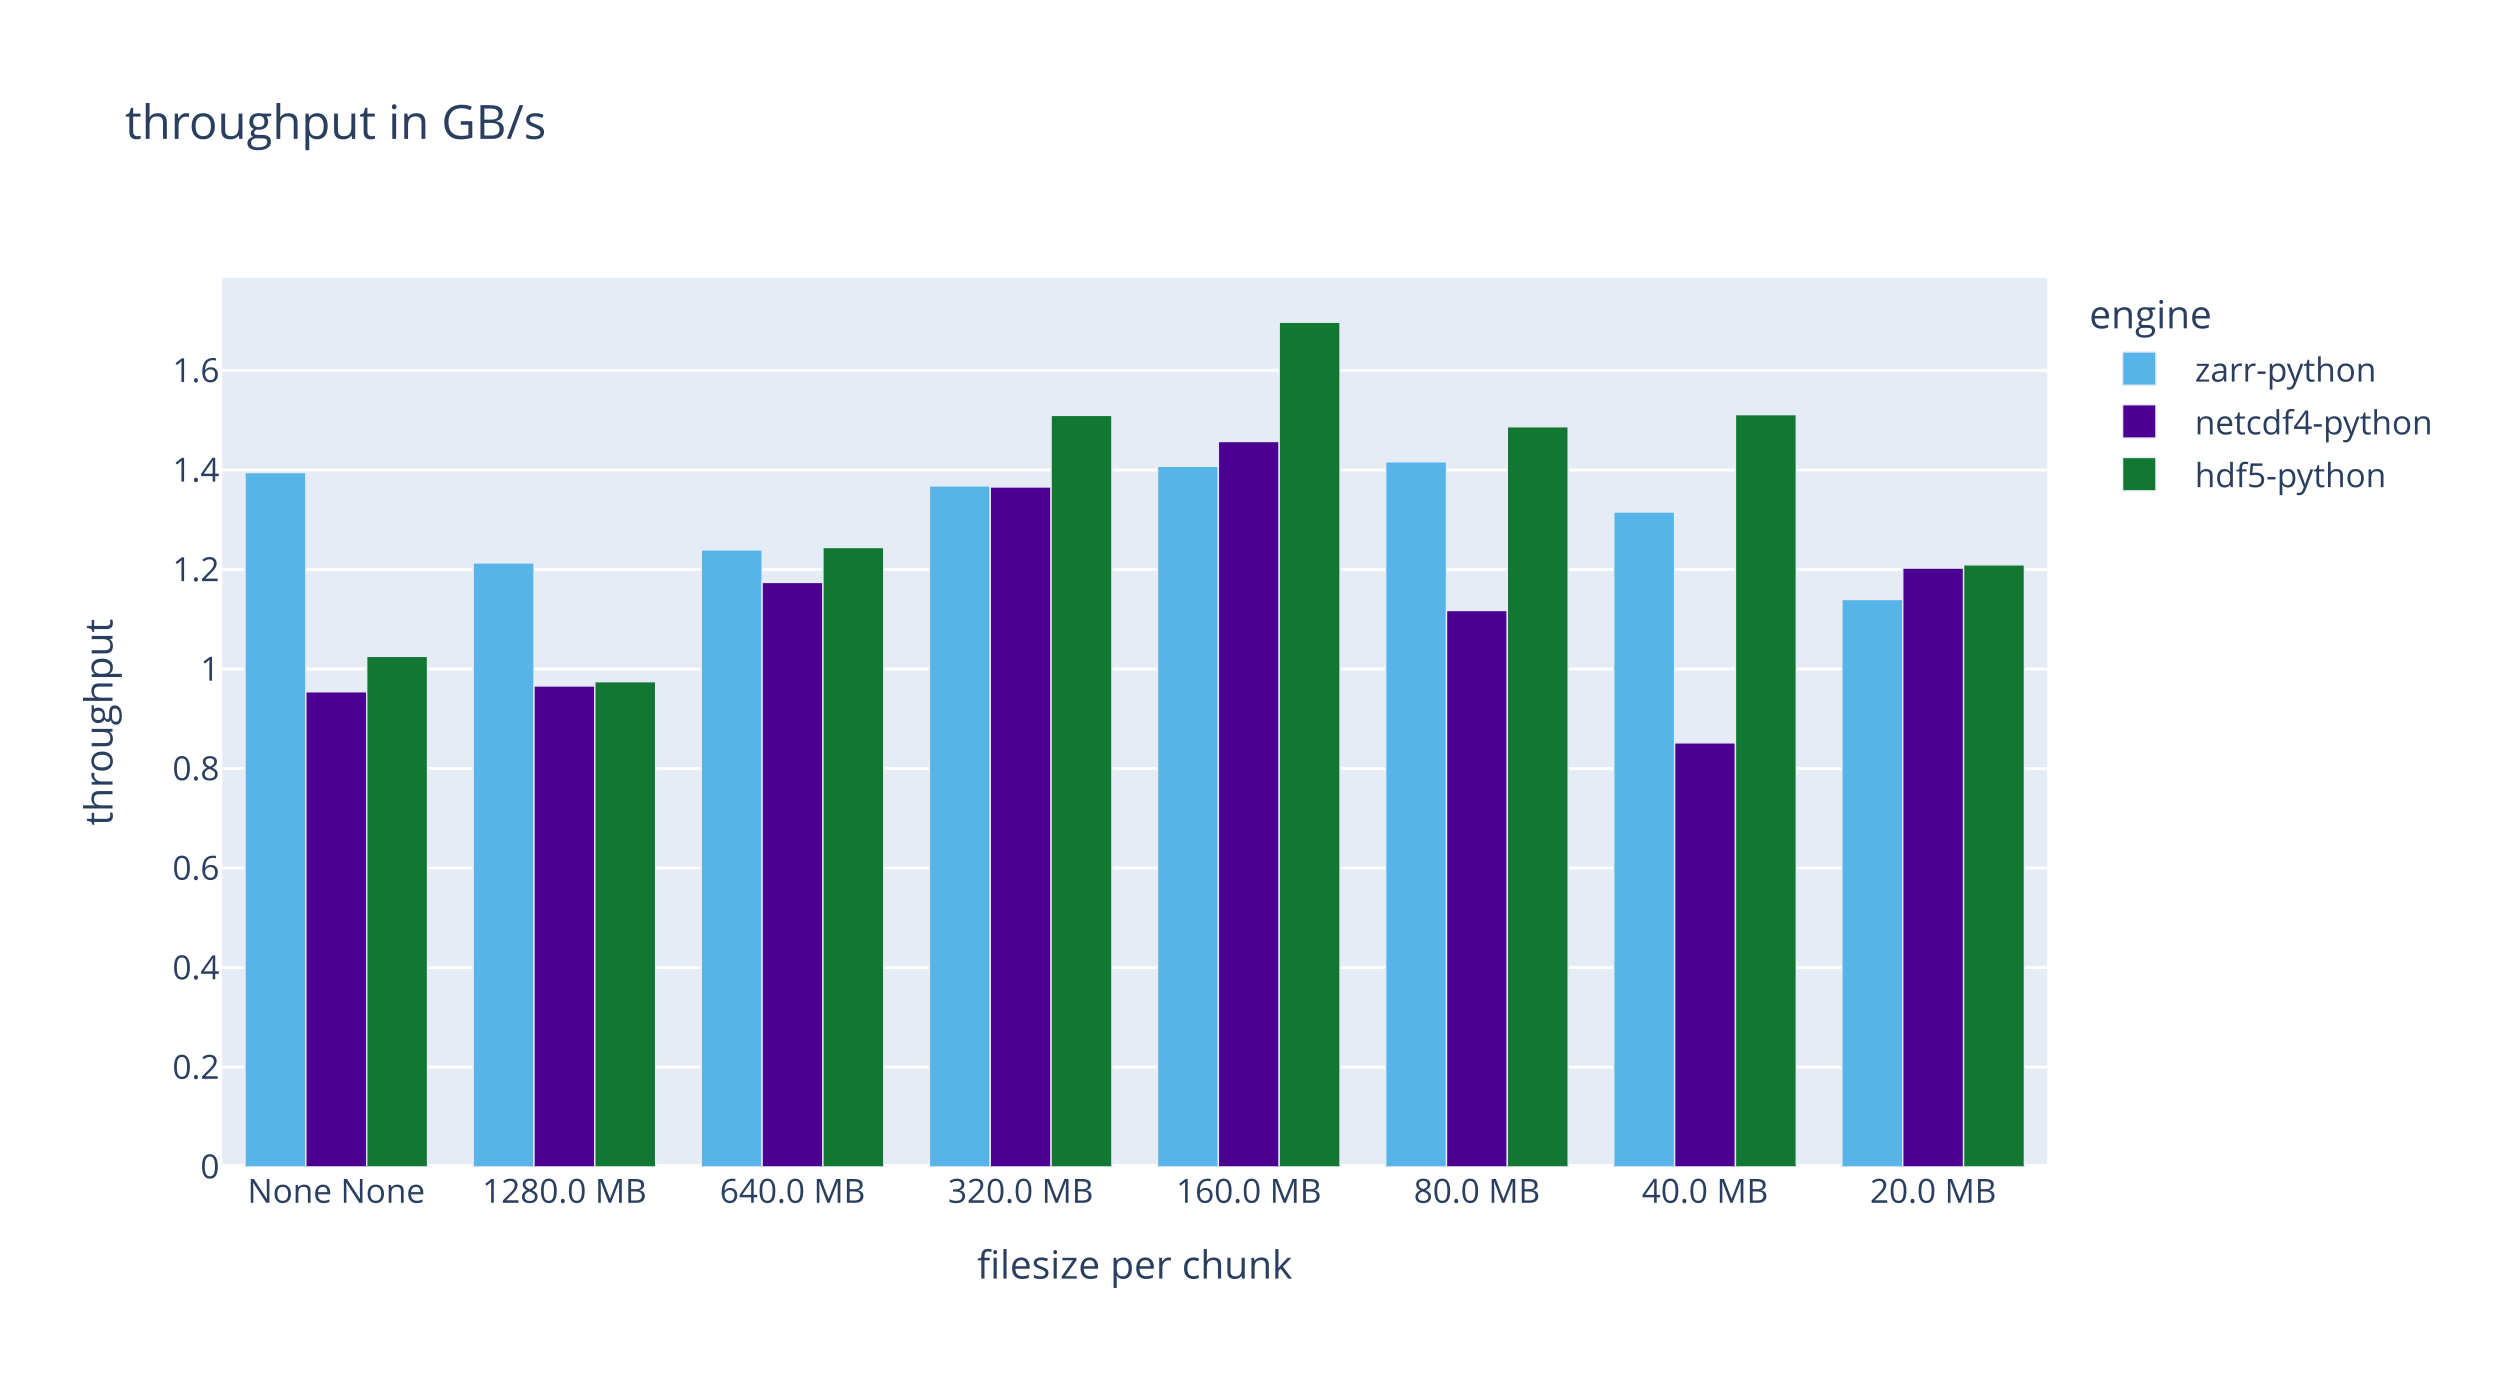
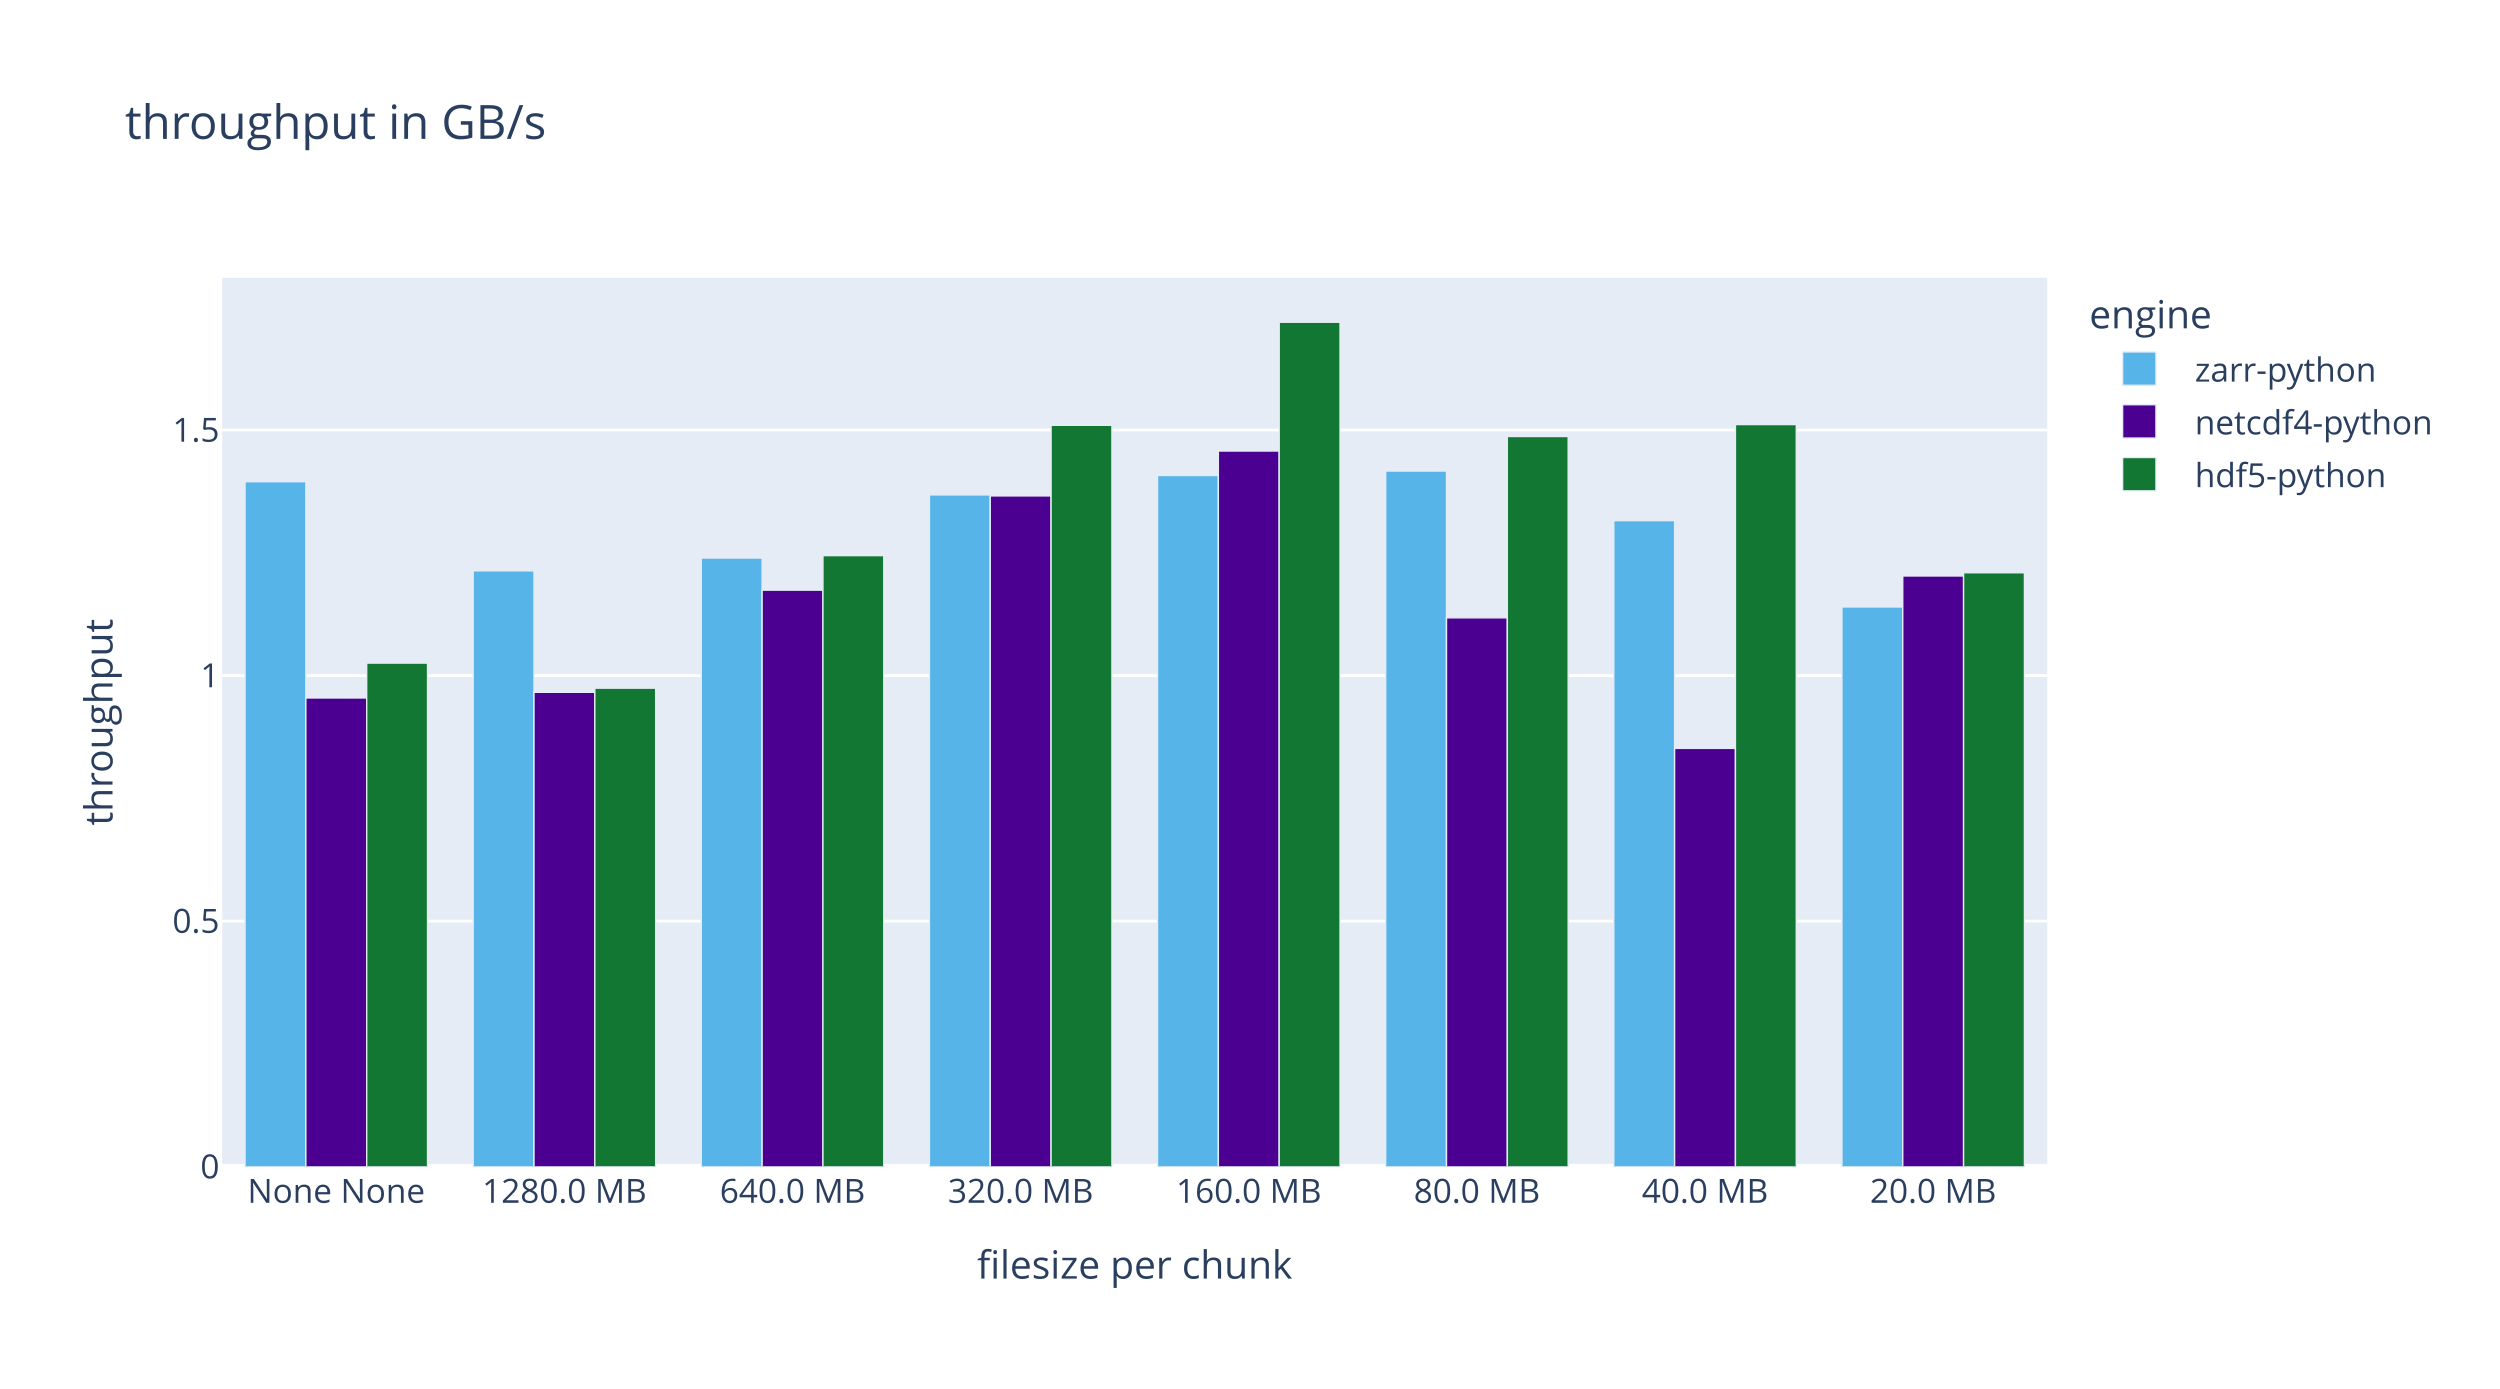
<svg xmlns="http://www.w3.org/2000/svg" class="main-svg" width="900" height="500" style="" viewBox="0 0 900 500">
  <rect x="0" y="0" width="900" height="500" style="fill: rgb(255, 255, 255); fill-opacity: 1;" />
-   <defs id="defs-a35cd8">
+   <defs id="defs-ad481d">
    <g class="clips">
-       <clipPath id="clipa35cd8xyplot" class="plotclip">
+       <clipPath id="clipad481dxyplot" class="plotclip">
        <rect width="657" height="320" />
      </clipPath>
-       <clipPath class="axesclip" id="clipa35cd8x">
+       <clipPath class="axesclip" id="clipad481dx">
        <rect x="80" y="0" width="657" height="500" />
      </clipPath>
-       <clipPath class="axesclip" id="clipa35cd8y">
+       <clipPath class="axesclip" id="clipad481dy">
        <rect x="0" y="100" width="900" height="320" />
      </clipPath>
-       <clipPath class="axesclip" id="clipa35cd8xy">
+       <clipPath class="axesclip" id="clipad481dxy">
        <rect x="80" y="100" width="657" height="320" />
      </clipPath>
    </g>
    <g class="gradients" />
    <g class="patterns" />
  </defs>
  <g class="bglayer">
    <rect class="bg" x="80" y="100" width="657" height="320" style="fill: rgb(229, 236, 246); fill-opacity: 1; stroke-width: 0;" />
  </g>
  <g class="layer-below">
    <g class="imagelayer" />
    <g class="shapelayer" />
  </g>
  <g class="cartesianlayer">
    <g class="subplot xy">
      <g class="layer-subplot">
        <g class="shapelayer" />
        <g class="imagelayer" />
      </g>
      <g class="minor-gridlayer">
        <g class="x" />
        <g class="y" />
      </g>
      <g class="gridlayer">
        <g class="x" />
        <g class="y">
-           <path class="ygrid crisp" transform="translate(0,384.17)" d="M80,0h657" style="stroke: rgb(255, 255, 255); stroke-opacity: 1; stroke-width: 1px;" />
-           <path class="ygrid crisp" transform="translate(0,348.34)" d="M80,0h657" style="stroke: rgb(255, 255, 255); stroke-opacity: 1; stroke-width: 1px;" />
-           <path class="ygrid crisp" transform="translate(0,312.51)" d="M80,0h657" style="stroke: rgb(255, 255, 255); stroke-opacity: 1; stroke-width: 1px;" />
-           <path class="ygrid crisp" transform="translate(0,276.67)" d="M80,0h657" style="stroke: rgb(255, 255, 255); stroke-opacity: 1; stroke-width: 1px;" />
-           <path class="ygrid crisp" transform="translate(0,240.84)" d="M80,0h657" style="stroke: rgb(255, 255, 255); stroke-opacity: 1; stroke-width: 1px;" />
-           <path class="ygrid crisp" transform="translate(0,205.01)" d="M80,0h657" style="stroke: rgb(255, 255, 255); stroke-opacity: 1; stroke-width: 1px;" />
-           <path class="ygrid crisp" transform="translate(0,169.18)" d="M80,0h657" style="stroke: rgb(255, 255, 255); stroke-opacity: 1; stroke-width: 1px;" />
-           <path class="ygrid crisp" transform="translate(0,133.35)" d="M80,0h657" style="stroke: rgb(255, 255, 255); stroke-opacity: 1; stroke-width: 1px;" />
+           <path class="ygrid crisp" transform="translate(0,331.6)" d="M80,0h657" style="stroke: rgb(255, 255, 255); stroke-opacity: 1; stroke-width: 1px;" />
+           <path class="ygrid crisp" transform="translate(0,243.21)" d="M80,0h657" style="stroke: rgb(255, 255, 255); stroke-opacity: 1; stroke-width: 1px;" />
+           <path class="ygrid crisp" transform="translate(0,154.81)" d="M80,0h657" style="stroke: rgb(255, 255, 255); stroke-opacity: 1; stroke-width: 1px;" />
        </g>
      </g>
      <g class="zerolinelayer">
        <path class="yzl zl crisp" transform="translate(0,420)" d="M80,0h657" style="stroke: rgb(255, 255, 255); stroke-opacity: 1; stroke-width: 2px;" />
      </g>
      <g class="layer-between">
        <g class="shapelayer" />
        <g class="imagelayer" />
      </g>
      <path class="xlines-below" />
      <path class="ylines-below" />
      <g class="overlines-below" />
      <g class="xaxislayer-below" />
      <g class="yaxislayer-below" />
      <g class="overaxes-below" />
      <g class="overplot">
-         <g class="xy" transform="translate(80,100)" clip-path="url(#clipa35cd8xyplot)">
+         <g class="xy" transform="translate(80,100)" clip-path="url(#clipad481dxyplot)">
          <g class="barlayer mlayer">
            <g class="trace bars" style="opacity: 1;">
              <g class="points">
                <g class="point">
-                   <path d="M8.21,320V70.12H30.11V320Z" style="vector-effect: none; opacity: 1; stroke-width: 0.5px; fill: rgb(86, 180, 233); fill-opacity: 1; stroke: rgb(229, 236, 246); stroke-opacity: 1;" />
-                 </g>
-                 <g class="point">
-                   <path d="M90.34,320V102.65H112.24V320Z" style="vector-effect: none; opacity: 1; stroke-width: 0.5px; fill: rgb(86, 180, 233); fill-opacity: 1; stroke: rgb(229, 236, 246); stroke-opacity: 1;" />
-                 </g>
-                 <g class="point">
-                   <path d="M172.46,320V97.97H194.36V320Z" style="vector-effect: none; opacity: 1; stroke-width: 0.5px; fill: rgb(86, 180, 233); fill-opacity: 1; stroke: rgb(229, 236, 246); stroke-opacity: 1;" />
-                 </g>
-                 <g class="point">
-                   <path d="M254.59,320V74.92H276.49V320Z" style="vector-effect: none; opacity: 1; stroke-width: 0.5px; fill: rgb(86, 180, 233); fill-opacity: 1; stroke: rgb(229, 236, 246); stroke-opacity: 1;" />
-                 </g>
-                 <g class="point">
-                   <path d="M336.71,320V67.86H358.61V320Z" style="vector-effect: none; opacity: 1; stroke-width: 0.5px; fill: rgb(86, 180, 233); fill-opacity: 1; stroke: rgb(229, 236, 246); stroke-opacity: 1;" />
-                 </g>
-                 <g class="point">
-                   <path d="M418.84,320V66.24H440.74V320Z" style="vector-effect: none; opacity: 1; stroke-width: 0.5px; fill: rgb(86, 180, 233); fill-opacity: 1; stroke: rgb(229, 236, 246); stroke-opacity: 1;" />
-                 </g>
-                 <g class="point">
-                   <path d="M500.96,320V84.33H522.86V320Z" style="vector-effect: none; opacity: 1; stroke-width: 0.5px; fill: rgb(86, 180, 233); fill-opacity: 1; stroke: rgb(229, 236, 246); stroke-opacity: 1;" />
-                 </g>
-                 <g class="point">
-                   <path d="M583.09,320V115.81H604.99V320Z" style="vector-effect: none; opacity: 1; stroke-width: 0.5px; fill: rgb(86, 180, 233); fill-opacity: 1; stroke: rgb(229, 236, 246); stroke-opacity: 1;" />
+                   <path d="M8.21,320V73.42H30.11V320Z" style="vector-effect: none; opacity: 1; stroke-width: 0.5px; fill: rgb(86, 180, 233); fill-opacity: 1; stroke: rgb(229, 236, 246); stroke-opacity: 1;" />
+                 </g>
+                 <g class="point">
+                   <path d="M90.34,320V105.51H112.24V320Z" style="vector-effect: none; opacity: 1; stroke-width: 0.5px; fill: rgb(86, 180, 233); fill-opacity: 1; stroke: rgb(229, 236, 246); stroke-opacity: 1;" />
+                 </g>
+                 <g class="point">
+                   <path d="M172.46,320V100.9H194.36V320Z" style="vector-effect: none; opacity: 1; stroke-width: 0.5px; fill: rgb(86, 180, 233); fill-opacity: 1; stroke: rgb(229, 236, 246); stroke-opacity: 1;" />
+                 </g>
+                 <g class="point">
+                   <path d="M254.59,320V78.16H276.49V320Z" style="vector-effect: none; opacity: 1; stroke-width: 0.5px; fill: rgb(86, 180, 233); fill-opacity: 1; stroke: rgb(229, 236, 246); stroke-opacity: 1;" />
+                 </g>
+                 <g class="point">
+                   <path d="M336.71,320V71.18H358.61V320Z" style="vector-effect: none; opacity: 1; stroke-width: 0.5px; fill: rgb(86, 180, 233); fill-opacity: 1; stroke: rgb(229, 236, 246); stroke-opacity: 1;" />
+                 </g>
+                 <g class="point">
+                   <path d="M418.84,320V69.58H440.74V320Z" style="vector-effect: none; opacity: 1; stroke-width: 0.5px; fill: rgb(86, 180, 233); fill-opacity: 1; stroke: rgb(229, 236, 246); stroke-opacity: 1;" />
+                 </g>
+                 <g class="point">
+                   <path d="M500.96,320V87.44H522.86V320Z" style="vector-effect: none; opacity: 1; stroke-width: 0.5px; fill: rgb(86, 180, 233); fill-opacity: 1; stroke: rgb(229, 236, 246); stroke-opacity: 1;" />
+                 </g>
+                 <g class="point">
+                   <path d="M583.09,320V118.51H604.99V320Z" style="vector-effect: none; opacity: 1; stroke-width: 0.5px; fill: rgb(86, 180, 233); fill-opacity: 1; stroke: rgb(229, 236, 246); stroke-opacity: 1;" />
                </g>
              </g>
            </g>
            <g class="trace bars" style="opacity: 1;">
              <g class="points">
                <g class="point">
-                   <path d="M30.11,320V149.03H52.01V320Z" style="vector-effect: none; opacity: 1; stroke-width: 0.5px; fill: rgb(75, 0, 146); fill-opacity: 1; stroke: rgb(229, 236, 246); stroke-opacity: 1;" />
-                 </g>
-                 <g class="point">
-                   <path d="M112.24,320V146.94H134.14V320Z" style="vector-effect: none; opacity: 1; stroke-width: 0.5px; fill: rgb(75, 0, 146); fill-opacity: 1; stroke: rgb(229, 236, 246); stroke-opacity: 1;" />
-                 </g>
-                 <g class="point">
-                   <path d="M194.36,320V109.67H216.26V320Z" style="vector-effect: none; opacity: 1; stroke-width: 0.5px; fill: rgb(75, 0, 146); fill-opacity: 1; stroke: rgb(229, 236, 246); stroke-opacity: 1;" />
-                 </g>
-                 <g class="point">
-                   <path d="M276.49,320V75.3H298.39V320Z" style="vector-effect: none; opacity: 1; stroke-width: 0.5px; fill: rgb(75, 0, 146); fill-opacity: 1; stroke: rgb(229, 236, 246); stroke-opacity: 1;" />
-                 </g>
-                 <g class="point">
-                   <path d="M358.61,320V58.93H380.51V320Z" style="vector-effect: none; opacity: 1; stroke-width: 0.5px; fill: rgb(75, 0, 146); fill-opacity: 1; stroke: rgb(229, 236, 246); stroke-opacity: 1;" />
-                 </g>
-                 <g class="point">
-                   <path d="M440.74,320V119.78H462.64V320Z" style="vector-effect: none; opacity: 1; stroke-width: 0.5px; fill: rgb(75, 0, 146); fill-opacity: 1; stroke: rgb(229, 236, 246); stroke-opacity: 1;" />
-                 </g>
-                 <g class="point">
-                   <path d="M522.86,320V167.41H544.76V320Z" style="vector-effect: none; opacity: 1; stroke-width: 0.5px; fill: rgb(75, 0, 146); fill-opacity: 1; stroke: rgb(229, 236, 246); stroke-opacity: 1;" />
-                 </g>
-                 <g class="point">
-                   <path d="M604.99,320V104.51H626.89V320Z" style="vector-effect: none; opacity: 1; stroke-width: 0.5px; fill: rgb(75, 0, 146); fill-opacity: 1; stroke: rgb(229, 236, 246); stroke-opacity: 1;" />
+                   <path d="M30.11,320V151.28H52.01V320Z" style="vector-effect: none; opacity: 1; stroke-width: 0.5px; fill: rgb(75, 0, 146); fill-opacity: 1; stroke: rgb(229, 236, 246); stroke-opacity: 1;" />
+                 </g>
+                 <g class="point">
+                   <path d="M112.24,320V149.23H134.14V320Z" style="vector-effect: none; opacity: 1; stroke-width: 0.5px; fill: rgb(75, 0, 146); fill-opacity: 1; stroke: rgb(229, 236, 246); stroke-opacity: 1;" />
+                 </g>
+                 <g class="point">
+                   <path d="M194.36,320V112.45H216.26V320Z" style="vector-effect: none; opacity: 1; stroke-width: 0.5px; fill: rgb(75, 0, 146); fill-opacity: 1; stroke: rgb(229, 236, 246); stroke-opacity: 1;" />
+                 </g>
+                 <g class="point">
+                   <path d="M276.49,320V78.53H298.39V320Z" style="vector-effect: none; opacity: 1; stroke-width: 0.5px; fill: rgb(75, 0, 146); fill-opacity: 1; stroke: rgb(229, 236, 246); stroke-opacity: 1;" />
+                 </g>
+                 <g class="point">
+                   <path d="M358.61,320V62.37H380.51V320Z" style="vector-effect: none; opacity: 1; stroke-width: 0.5px; fill: rgb(75, 0, 146); fill-opacity: 1; stroke: rgb(229, 236, 246); stroke-opacity: 1;" />
+                 </g>
+                 <g class="point">
+                   <path d="M440.74,320V122.42H462.64V320Z" style="vector-effect: none; opacity: 1; stroke-width: 0.5px; fill: rgb(75, 0, 146); fill-opacity: 1; stroke: rgb(229, 236, 246); stroke-opacity: 1;" />
+                 </g>
+                 <g class="point">
+                   <path d="M522.86,320V169.42H544.76V320Z" style="vector-effect: none; opacity: 1; stroke-width: 0.5px; fill: rgb(75, 0, 146); fill-opacity: 1; stroke: rgb(229, 236, 246); stroke-opacity: 1;" />
+                 </g>
+                 <g class="point">
+                   <path d="M604.99,320V107.35H626.89V320Z" style="vector-effect: none; opacity: 1; stroke-width: 0.5px; fill: rgb(75, 0, 146); fill-opacity: 1; stroke: rgb(229, 236, 246); stroke-opacity: 1;" />
                </g>
              </g>
            </g>
            <g class="trace bars" style="opacity: 1;">
              <g class="points">
                <g class="point">
-                   <path d="M52.01,320V136.3H73.91V320Z" style="vector-effect: none; opacity: 1; stroke-width: 0.5px; fill: rgb(17, 119, 51); fill-opacity: 1; stroke: rgb(229, 236, 246); stroke-opacity: 1;" />
-                 </g>
-                 <g class="point">
-                   <path d="M134.14,320V145.42H156.04V320Z" style="vector-effect: none; opacity: 1; stroke-width: 0.5px; fill: rgb(17, 119, 51); fill-opacity: 1; stroke: rgb(229, 236, 246); stroke-opacity: 1;" />
-                 </g>
-                 <g class="point">
-                   <path d="M216.26,320V97.09H238.16V320Z" style="vector-effect: none; opacity: 1; stroke-width: 0.5px; fill: rgb(17, 119, 51); fill-opacity: 1; stroke: rgb(229, 236, 246); stroke-opacity: 1;" />
-                 </g>
-                 <g class="point">
-                   <path d="M298.39,320V49.54H320.29V320Z" style="vector-effect: none; opacity: 1; stroke-width: 0.5px; fill: rgb(17, 119, 51); fill-opacity: 1; stroke: rgb(229, 236, 246); stroke-opacity: 1;" />
+                   <path d="M52.01,320V138.72H73.91V320Z" style="vector-effect: none; opacity: 1; stroke-width: 0.5px; fill: rgb(17, 119, 51); fill-opacity: 1; stroke: rgb(229, 236, 246); stroke-opacity: 1;" />
+                 </g>
+                 <g class="point">
+                   <path d="M134.14,320V147.73H156.04V320Z" style="vector-effect: none; opacity: 1; stroke-width: 0.5px; fill: rgb(17, 119, 51); fill-opacity: 1; stroke: rgb(229, 236, 246); stroke-opacity: 1;" />
+                 </g>
+                 <g class="point">
+                   <path d="M216.26,320V100.03H238.16V320Z" style="vector-effect: none; opacity: 1; stroke-width: 0.5px; fill: rgb(17, 119, 51); fill-opacity: 1; stroke: rgb(229, 236, 246); stroke-opacity: 1;" />
+                 </g>
+                 <g class="point">
+                   <path d="M298.39,320V53.11H320.29V320Z" style="vector-effect: none; opacity: 1; stroke-width: 0.5px; fill: rgb(17, 119, 51); fill-opacity: 1; stroke: rgb(229, 236, 246); stroke-opacity: 1;" />
                </g>
                <g class="point">
                  <path d="M380.51,320V16H402.41V320Z" style="vector-effect: none; opacity: 1; stroke-width: 0.5px; fill: rgb(17, 119, 51); fill-opacity: 1; stroke: rgb(229, 236, 246); stroke-opacity: 1;" />
                </g>
                <g class="point">
-                   <path d="M462.64,320V53.63H484.54V320Z" style="vector-effect: none; opacity: 1; stroke-width: 0.5px; fill: rgb(17, 119, 51); fill-opacity: 1; stroke: rgb(229, 236, 246); stroke-opacity: 1;" />
-                 </g>
-                 <g class="point">
-                   <path d="M544.76,320V49.27H566.66V320Z" style="vector-effect: none; opacity: 1; stroke-width: 0.5px; fill: rgb(17, 119, 51); fill-opacity: 1; stroke: rgb(229, 236, 246); stroke-opacity: 1;" />
-                 </g>
-                 <g class="point">
-                   <path d="M626.89,320V103.34H648.79V320Z" style="vector-effect: none; opacity: 1; stroke-width: 0.5px; fill: rgb(17, 119, 51); fill-opacity: 1; stroke: rgb(229, 236, 246); stroke-opacity: 1;" />
+                   <path d="M462.64,320V57.14H484.54V320Z" style="vector-effect: none; opacity: 1; stroke-width: 0.5px; fill: rgb(17, 119, 51); fill-opacity: 1; stroke: rgb(229, 236, 246); stroke-opacity: 1;" />
+                 </g>
+                 <g class="point">
+                   <path d="M544.76,320V52.84H566.66V320Z" style="vector-effect: none; opacity: 1; stroke-width: 0.5px; fill: rgb(17, 119, 51); fill-opacity: 1; stroke: rgb(229, 236, 246); stroke-opacity: 1;" />
+                 </g>
+                 <g class="point">
+                   <path d="M626.89,320V106.2H648.79V320Z" style="vector-effect: none; opacity: 1; stroke-width: 0.5px; fill: rgb(17, 119, 51); fill-opacity: 1; stroke: rgb(229, 236, 246); stroke-opacity: 1;" />
                </g>
              </g>
            </g>
          </g>
        </g>
      </g>
      <path class="xlines-above crisp" d="M0,0" style="fill: none;" />
      <path class="ylines-above crisp" d="M0,0" style="fill: none;" />
      <g class="overlines-above" />
      <g class="xaxislayer-above">
        <g class="xtick">
          <text text-anchor="middle" x="0" y="433" transform="translate(121.06,0)" style="font-family: 'Open Sans', verdana, arial, sans-serif; font-size: 12px; fill: rgb(42, 63, 95); fill-opacity: 1; white-space: pre; opacity: 1;">None None</text>
        </g>
        <g class="xtick">
          <text text-anchor="middle" x="0" y="433" transform="translate(203.19,0)" style="font-family: 'Open Sans', verdana, arial, sans-serif; font-size: 12px; fill: rgb(42, 63, 95); fill-opacity: 1; white-space: pre; opacity: 1;">1280.0 MB</text>
        </g>
        <g class="xtick">
          <text text-anchor="middle" x="0" y="433" transform="translate(285.31,0)" style="font-family: 'Open Sans', verdana, arial, sans-serif; font-size: 12px; fill: rgb(42, 63, 95); fill-opacity: 1; white-space: pre; opacity: 1;">640.0 MB</text>
        </g>
        <g class="xtick">
          <text text-anchor="middle" x="0" y="433" transform="translate(367.44,0)" style="font-family: 'Open Sans', verdana, arial, sans-serif; font-size: 12px; fill: rgb(42, 63, 95); fill-opacity: 1; white-space: pre; opacity: 1;">320.0 MB</text>
        </g>
        <g class="xtick">
          <text text-anchor="middle" x="0" y="433" transform="translate(449.56,0)" style="font-family: 'Open Sans', verdana, arial, sans-serif; font-size: 12px; fill: rgb(42, 63, 95); fill-opacity: 1; white-space: pre; opacity: 1;">160.0 MB</text>
        </g>
        <g class="xtick">
          <text text-anchor="middle" x="0" y="433" transform="translate(531.69,0)" style="font-family: 'Open Sans', verdana, arial, sans-serif; font-size: 12px; fill: rgb(42, 63, 95); fill-opacity: 1; white-space: pre; opacity: 1;">80.0 MB</text>
        </g>
        <g class="xtick">
          <text text-anchor="middle" x="0" y="433" transform="translate(613.81,0)" style="font-family: 'Open Sans', verdana, arial, sans-serif; font-size: 12px; fill: rgb(42, 63, 95); fill-opacity: 1; white-space: pre; opacity: 1;">40.0 MB</text>
        </g>
        <g class="xtick">
          <text text-anchor="middle" x="0" y="433" transform="translate(695.94,0)" style="font-family: 'Open Sans', verdana, arial, sans-serif; font-size: 12px; fill: rgb(42, 63, 95); fill-opacity: 1; white-space: pre; opacity: 1;">20.0 MB</text>
        </g>
      </g>
      <g class="yaxislayer-above">
        <g class="ytick">
          <text text-anchor="end" x="79" y="4.2" transform="translate(0,420)" style="font-family: 'Open Sans', verdana, arial, sans-serif; font-size: 12px; fill: rgb(42, 63, 95); fill-opacity: 1; white-space: pre; opacity: 1;">0</text>
        </g>
        <g class="ytick">
-           <text text-anchor="end" x="79" y="4.2" style="font-family: 'Open Sans', verdana, arial, sans-serif; font-size: 12px; fill: rgb(42, 63, 95); fill-opacity: 1; white-space: pre; opacity: 1;" transform="translate(0,384.17)">0.2</text>
-         </g>
-         <g class="ytick">
-           <text text-anchor="end" x="79" y="4.2" style="font-family: 'Open Sans', verdana, arial, sans-serif; font-size: 12px; fill: rgb(42, 63, 95); fill-opacity: 1; white-space: pre; opacity: 1;" transform="translate(0,348.34)">0.4</text>
-         </g>
-         <g class="ytick">
-           <text text-anchor="end" x="79" y="4.2" style="font-family: 'Open Sans', verdana, arial, sans-serif; font-size: 12px; fill: rgb(42, 63, 95); fill-opacity: 1; white-space: pre; opacity: 1;" transform="translate(0,312.51)">0.6</text>
-         </g>
-         <g class="ytick">
-           <text text-anchor="end" x="79" y="4.2" style="font-family: 'Open Sans', verdana, arial, sans-serif; font-size: 12px; fill: rgb(42, 63, 95); fill-opacity: 1; white-space: pre; opacity: 1;" transform="translate(0,276.67)">0.8</text>
-         </g>
-         <g class="ytick">
-           <text text-anchor="end" x="79" y="4.2" style="font-family: 'Open Sans', verdana, arial, sans-serif; font-size: 12px; fill: rgb(42, 63, 95); fill-opacity: 1; white-space: pre; opacity: 1;" transform="translate(0,240.84)">1</text>
-         </g>
-         <g class="ytick">
-           <text text-anchor="end" x="79" y="4.2" style="font-family: 'Open Sans', verdana, arial, sans-serif; font-size: 12px; fill: rgb(42, 63, 95); fill-opacity: 1; white-space: pre; opacity: 1;" transform="translate(0,205.01)">1.2</text>
-         </g>
-         <g class="ytick">
-           <text text-anchor="end" x="79" y="4.2" style="font-family: 'Open Sans', verdana, arial, sans-serif; font-size: 12px; fill: rgb(42, 63, 95); fill-opacity: 1; white-space: pre; opacity: 1;" transform="translate(0,169.18)">1.4</text>
-         </g>
-         <g class="ytick">
-           <text text-anchor="end" x="79" y="4.2" style="font-family: 'Open Sans', verdana, arial, sans-serif; font-size: 12px; fill: rgb(42, 63, 95); fill-opacity: 1; white-space: pre; opacity: 1;" transform="translate(0,133.35)">1.6</text>
+           <text text-anchor="end" x="79" y="4.2" style="font-family: 'Open Sans', verdana, arial, sans-serif; font-size: 12px; fill: rgb(42, 63, 95); fill-opacity: 1; white-space: pre; opacity: 1;" transform="translate(0,331.6)">0.5</text>
+         </g>
+         <g class="ytick">
+           <text text-anchor="end" x="79" y="4.2" style="font-family: 'Open Sans', verdana, arial, sans-serif; font-size: 12px; fill: rgb(42, 63, 95); fill-opacity: 1; white-space: pre; opacity: 1;" transform="translate(0,243.21)">1</text>
+         </g>
+         <g class="ytick">
+           <text text-anchor="end" x="79" y="4.2" style="font-family: 'Open Sans', verdana, arial, sans-serif; font-size: 12px; fill: rgb(42, 63, 95); fill-opacity: 1; white-space: pre; opacity: 1;" transform="translate(0,154.81)">1.5</text>
        </g>
      </g>
      <g class="overaxes-above" />
    </g>
  </g>
  <g class="polarlayer" />
  <g class="smithlayer" />
  <g class="ternarylayer" />
  <g class="geolayer" />
  <g class="funnelarealayer" />
  <g class="pielayer" />
  <g class="iciclelayer" />
  <g class="treemaplayer" />
  <g class="sunburstlayer" />
  <g class="glimages" />
-   <defs id="topdefs-a35cd8">
+   <defs id="topdefs-ad481d">
    <g class="clips" />
-     <clipPath id="legenda35cd8">
+     <clipPath id="legendad481d">
      <rect width="138" height="86" x="0" y="0" />
    </clipPath>
  </defs>
  <g class="layer-above">
    <g class="imagelayer" />
    <g class="shapelayer" />
  </g>
  <g class="infolayer">
    <g class="legend" pointer-events="all" transform="translate(750.14,100)">
      <rect class="bg" shape-rendering="crispEdges" width="138" height="86" x="0" y="0" style="stroke: rgb(68, 68, 68); stroke-opacity: 1; fill: rgb(255, 255, 255); fill-opacity: 1; stroke-width: 0px;" />
-       <g class="scrollbox" transform="" clip-path="url(#legenda35cd8)">
+       <g class="scrollbox" transform="" clip-path="url(#legendad481d)">
        <text class="legendtitletext" text-anchor="start" x="2" y="18.2" style="font-family: 'Open Sans', verdana, arial, sans-serif; font-size: 14px; fill: rgb(42, 63, 95); fill-opacity: 1; white-space: pre;">engine</text>
        <g class="groups" transform="">
          <g class="traces" transform="translate(0,32.7)" style="opacity: 1;">
            <text class="legendtext" text-anchor="start" x="40" y="4.68" style="font-family: 'Open Sans', verdana, arial, sans-serif; font-size: 12px; fill: rgb(42, 63, 95); fill-opacity: 1; white-space: pre;">zarr-python</text>
            <g class="layers" style="opacity: 1;">
              <g class="legendfill" />
              <g class="legendlines" />
              <g class="legendsymbols">
                <g class="legendpoints">
                  <path class="legendundefined" d="M6,6H-6V-6H6Z" transform="translate(20,0)" style="stroke-width: 0.5px; fill: rgb(86, 180, 233); fill-opacity: 1; stroke: rgb(229, 236, 246); stroke-opacity: 1;" />
                </g>
              </g>
            </g>
            <rect class="legendtoggle" x="0" y="-9.5" width="132.078" height="19" style="fill: rgb(0, 0, 0); fill-opacity: 0;" />
          </g>
        </g>
        <g class="groups" transform="">
          <g class="traces" transform="translate(0,51.7)" style="opacity: 1;">
            <text class="legendtext" text-anchor="start" x="40" y="4.68" style="font-family: 'Open Sans', verdana, arial, sans-serif; font-size: 12px; fill: rgb(42, 63, 95); fill-opacity: 1; white-space: pre;">netcdf4-python</text>
            <g class="layers" style="opacity: 1;">
              <g class="legendfill" />
              <g class="legendlines" />
              <g class="legendsymbols">
                <g class="legendpoints">
                  <path class="legendundefined" d="M6,6H-6V-6H6Z" transform="translate(20,0)" style="stroke-width: 0.5px; fill: rgb(75, 0, 146); fill-opacity: 1; stroke: rgb(229, 236, 246); stroke-opacity: 1;" />
                </g>
              </g>
            </g>
            <rect class="legendtoggle" x="0" y="-9.5" width="132.078" height="19" style="fill: rgb(0, 0, 0); fill-opacity: 0;" />
          </g>
        </g>
        <g class="groups" transform="">
          <g class="traces" transform="translate(0,70.7)" style="opacity: 1;">
            <text class="legendtext" text-anchor="start" x="40" y="4.68" style="font-family: 'Open Sans', verdana, arial, sans-serif; font-size: 12px; fill: rgb(42, 63, 95); fill-opacity: 1; white-space: pre;">hdf5-python</text>
            <g class="layers" style="opacity: 1;">
              <g class="legendfill" />
              <g class="legendlines" />
              <g class="legendsymbols">
                <g class="legendpoints">
                  <path class="legendundefined" d="M6,6H-6V-6H6Z" transform="translate(20,0)" style="stroke-width: 0.5px; fill: rgb(17, 119, 51); fill-opacity: 1; stroke: rgb(229, 236, 246); stroke-opacity: 1;" />
                </g>
              </g>
            </g>
            <rect class="legendtoggle" x="0" y="-9.5" width="132.078" height="19" style="fill: rgb(0, 0, 0); fill-opacity: 0;" />
          </g>
        </g>
      </g>
      <rect class="scrollbar" rx="20" ry="3" width="0" height="0" x="0" y="0" style="fill: rgb(128, 139, 164); fill-opacity: 1;" />
    </g>
    <g class="g-gtitle">
      <text class="gtitle" x="45" y="50" text-anchor="start" dy="0em" style="opacity: 1; font-family: 'Open Sans', verdana, arial, sans-serif; font-size: 17px; fill: rgb(42, 63, 95); fill-opacity: 1; white-space: pre;">throughput in GB/s</text>
    </g>
    <g class="g-xtitle">
      <text class="xtitle" x="408.5" y="460.3" text-anchor="middle" style="opacity: 1; font-family: 'Open Sans', verdana, arial, sans-serif; font-size: 14px; fill: rgb(42, 63, 95); fill-opacity: 1; white-space: pre;">filesize per chunk</text>
    </g>
    <g class="g-ytitle">
      <text class="ytitle" transform="rotate(-90,40.50625,260)" x="40.506" y="260" text-anchor="middle" style="opacity: 1; font-family: 'Open Sans', verdana, arial, sans-serif; font-size: 14px; fill: rgb(42, 63, 95); fill-opacity: 1; white-space: pre;">throughput</text>
    </g>
  </g>
</svg>
